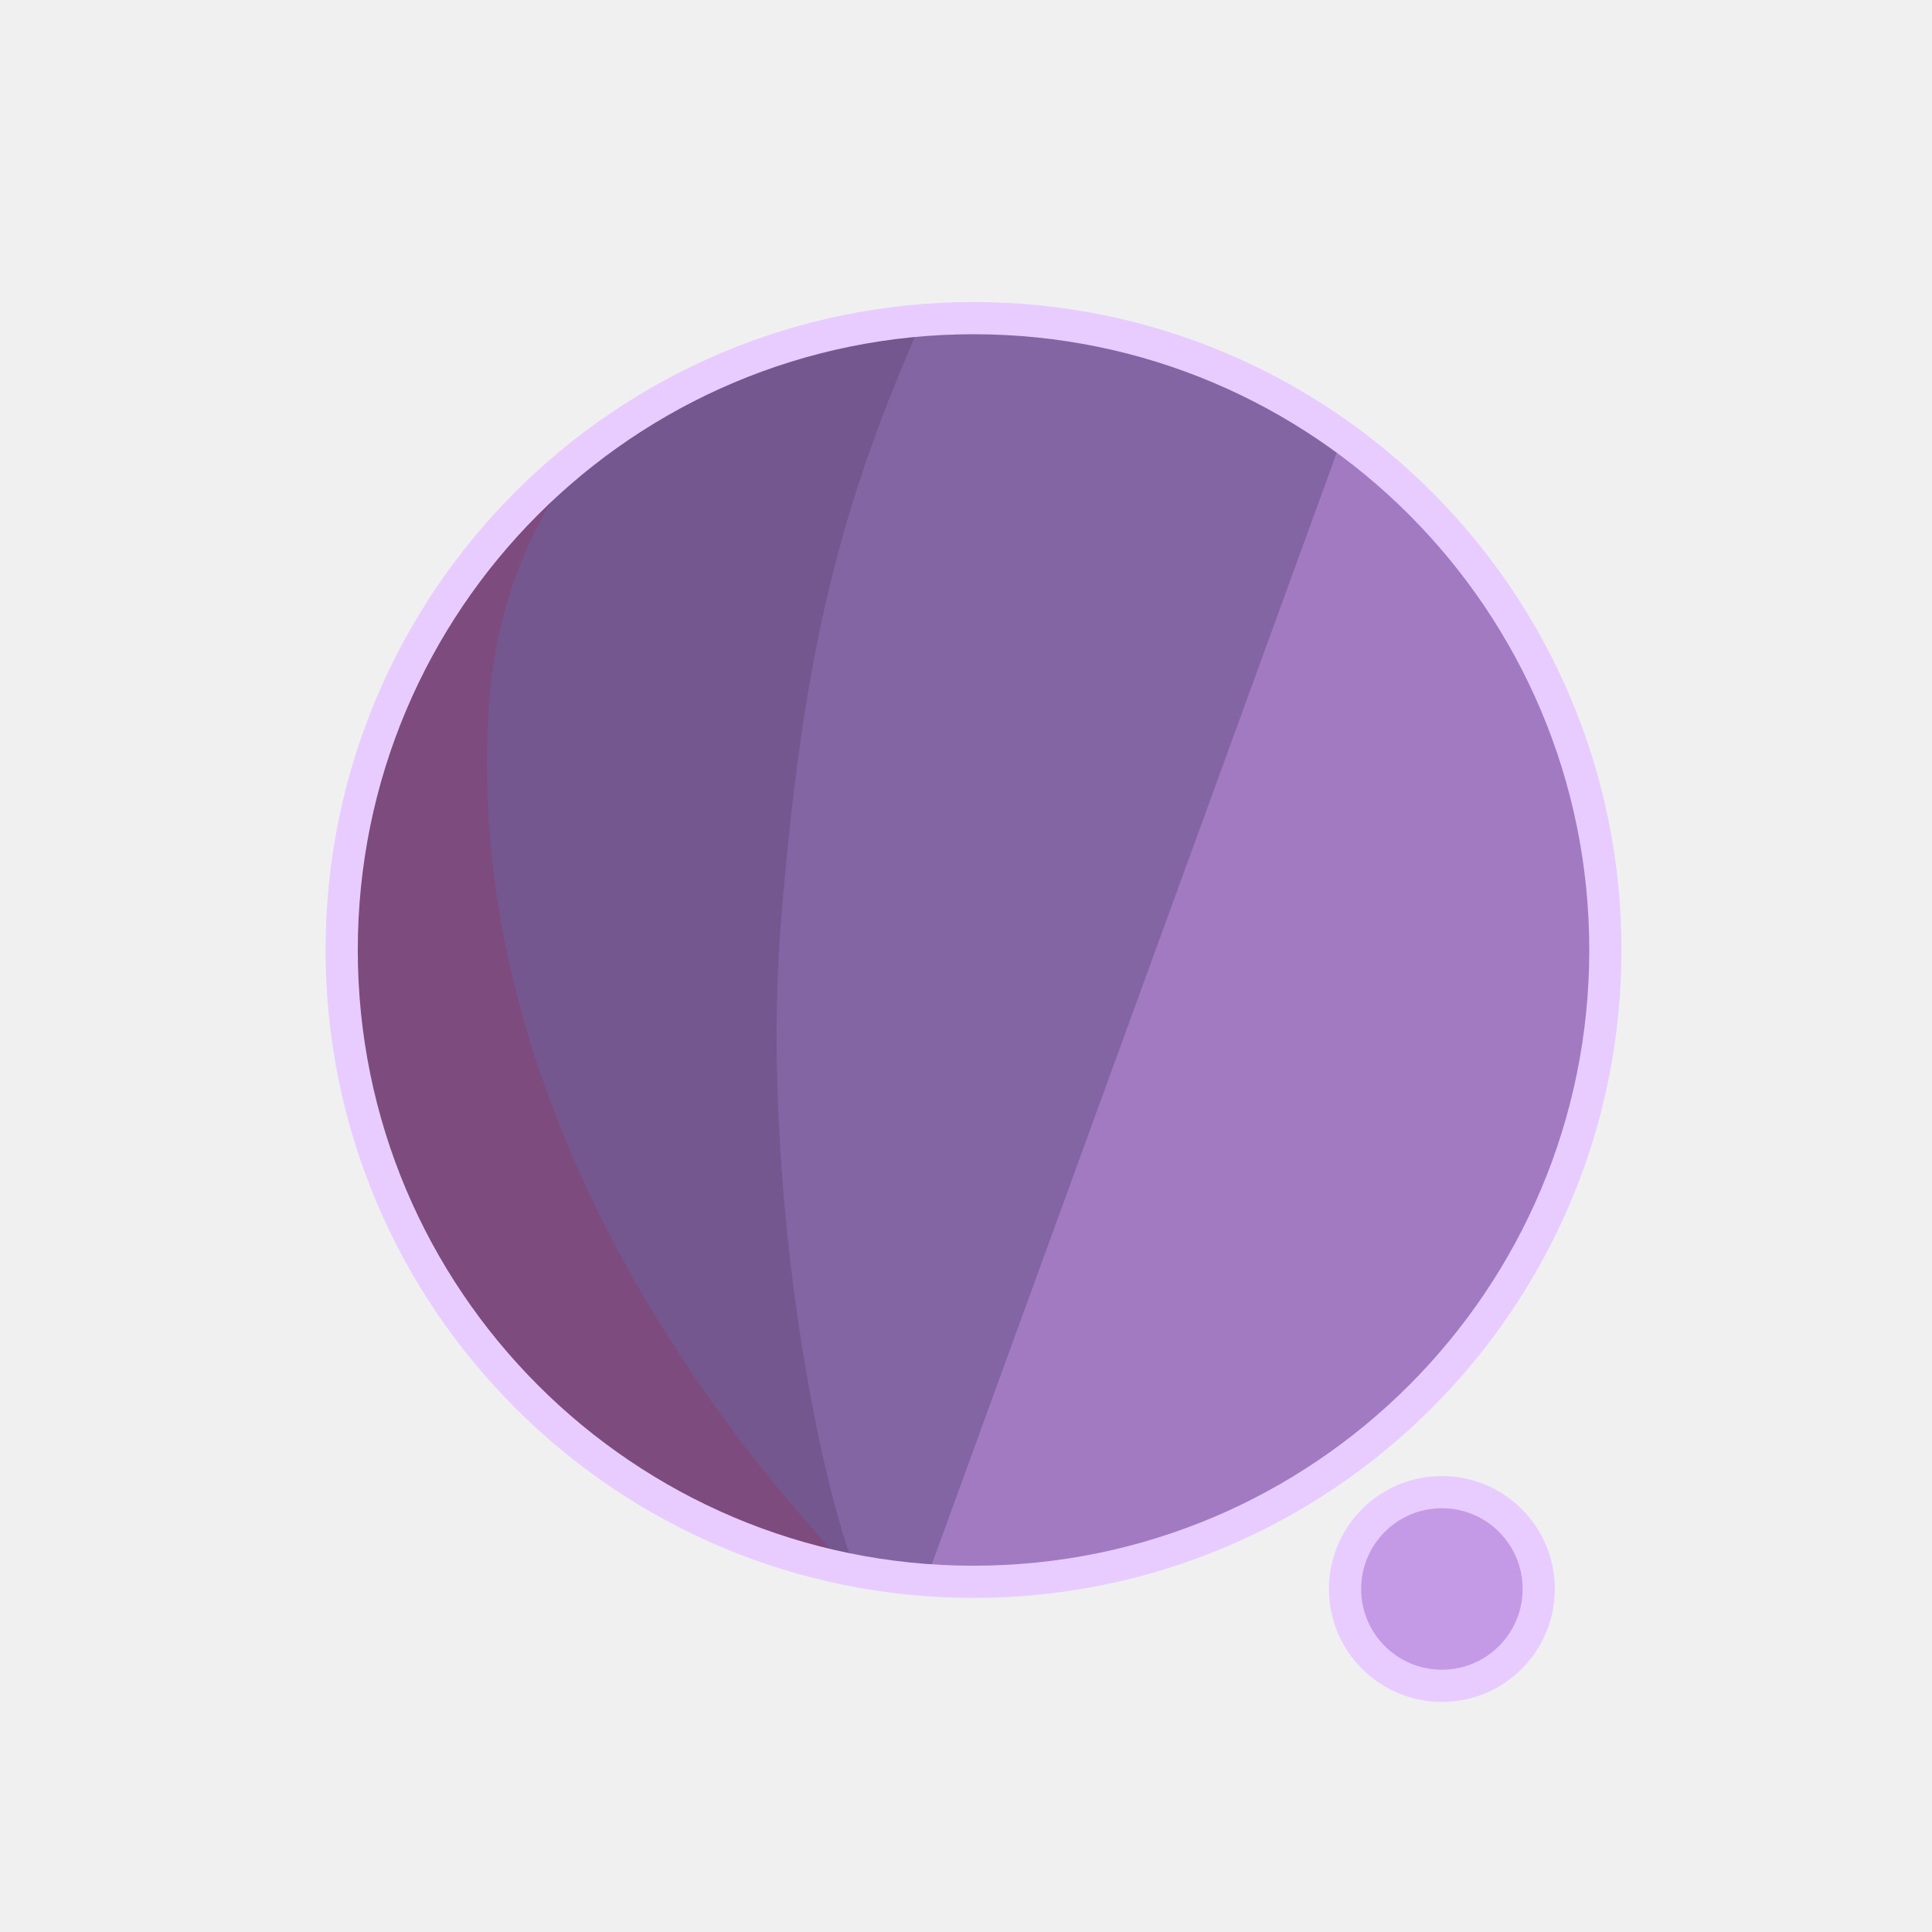
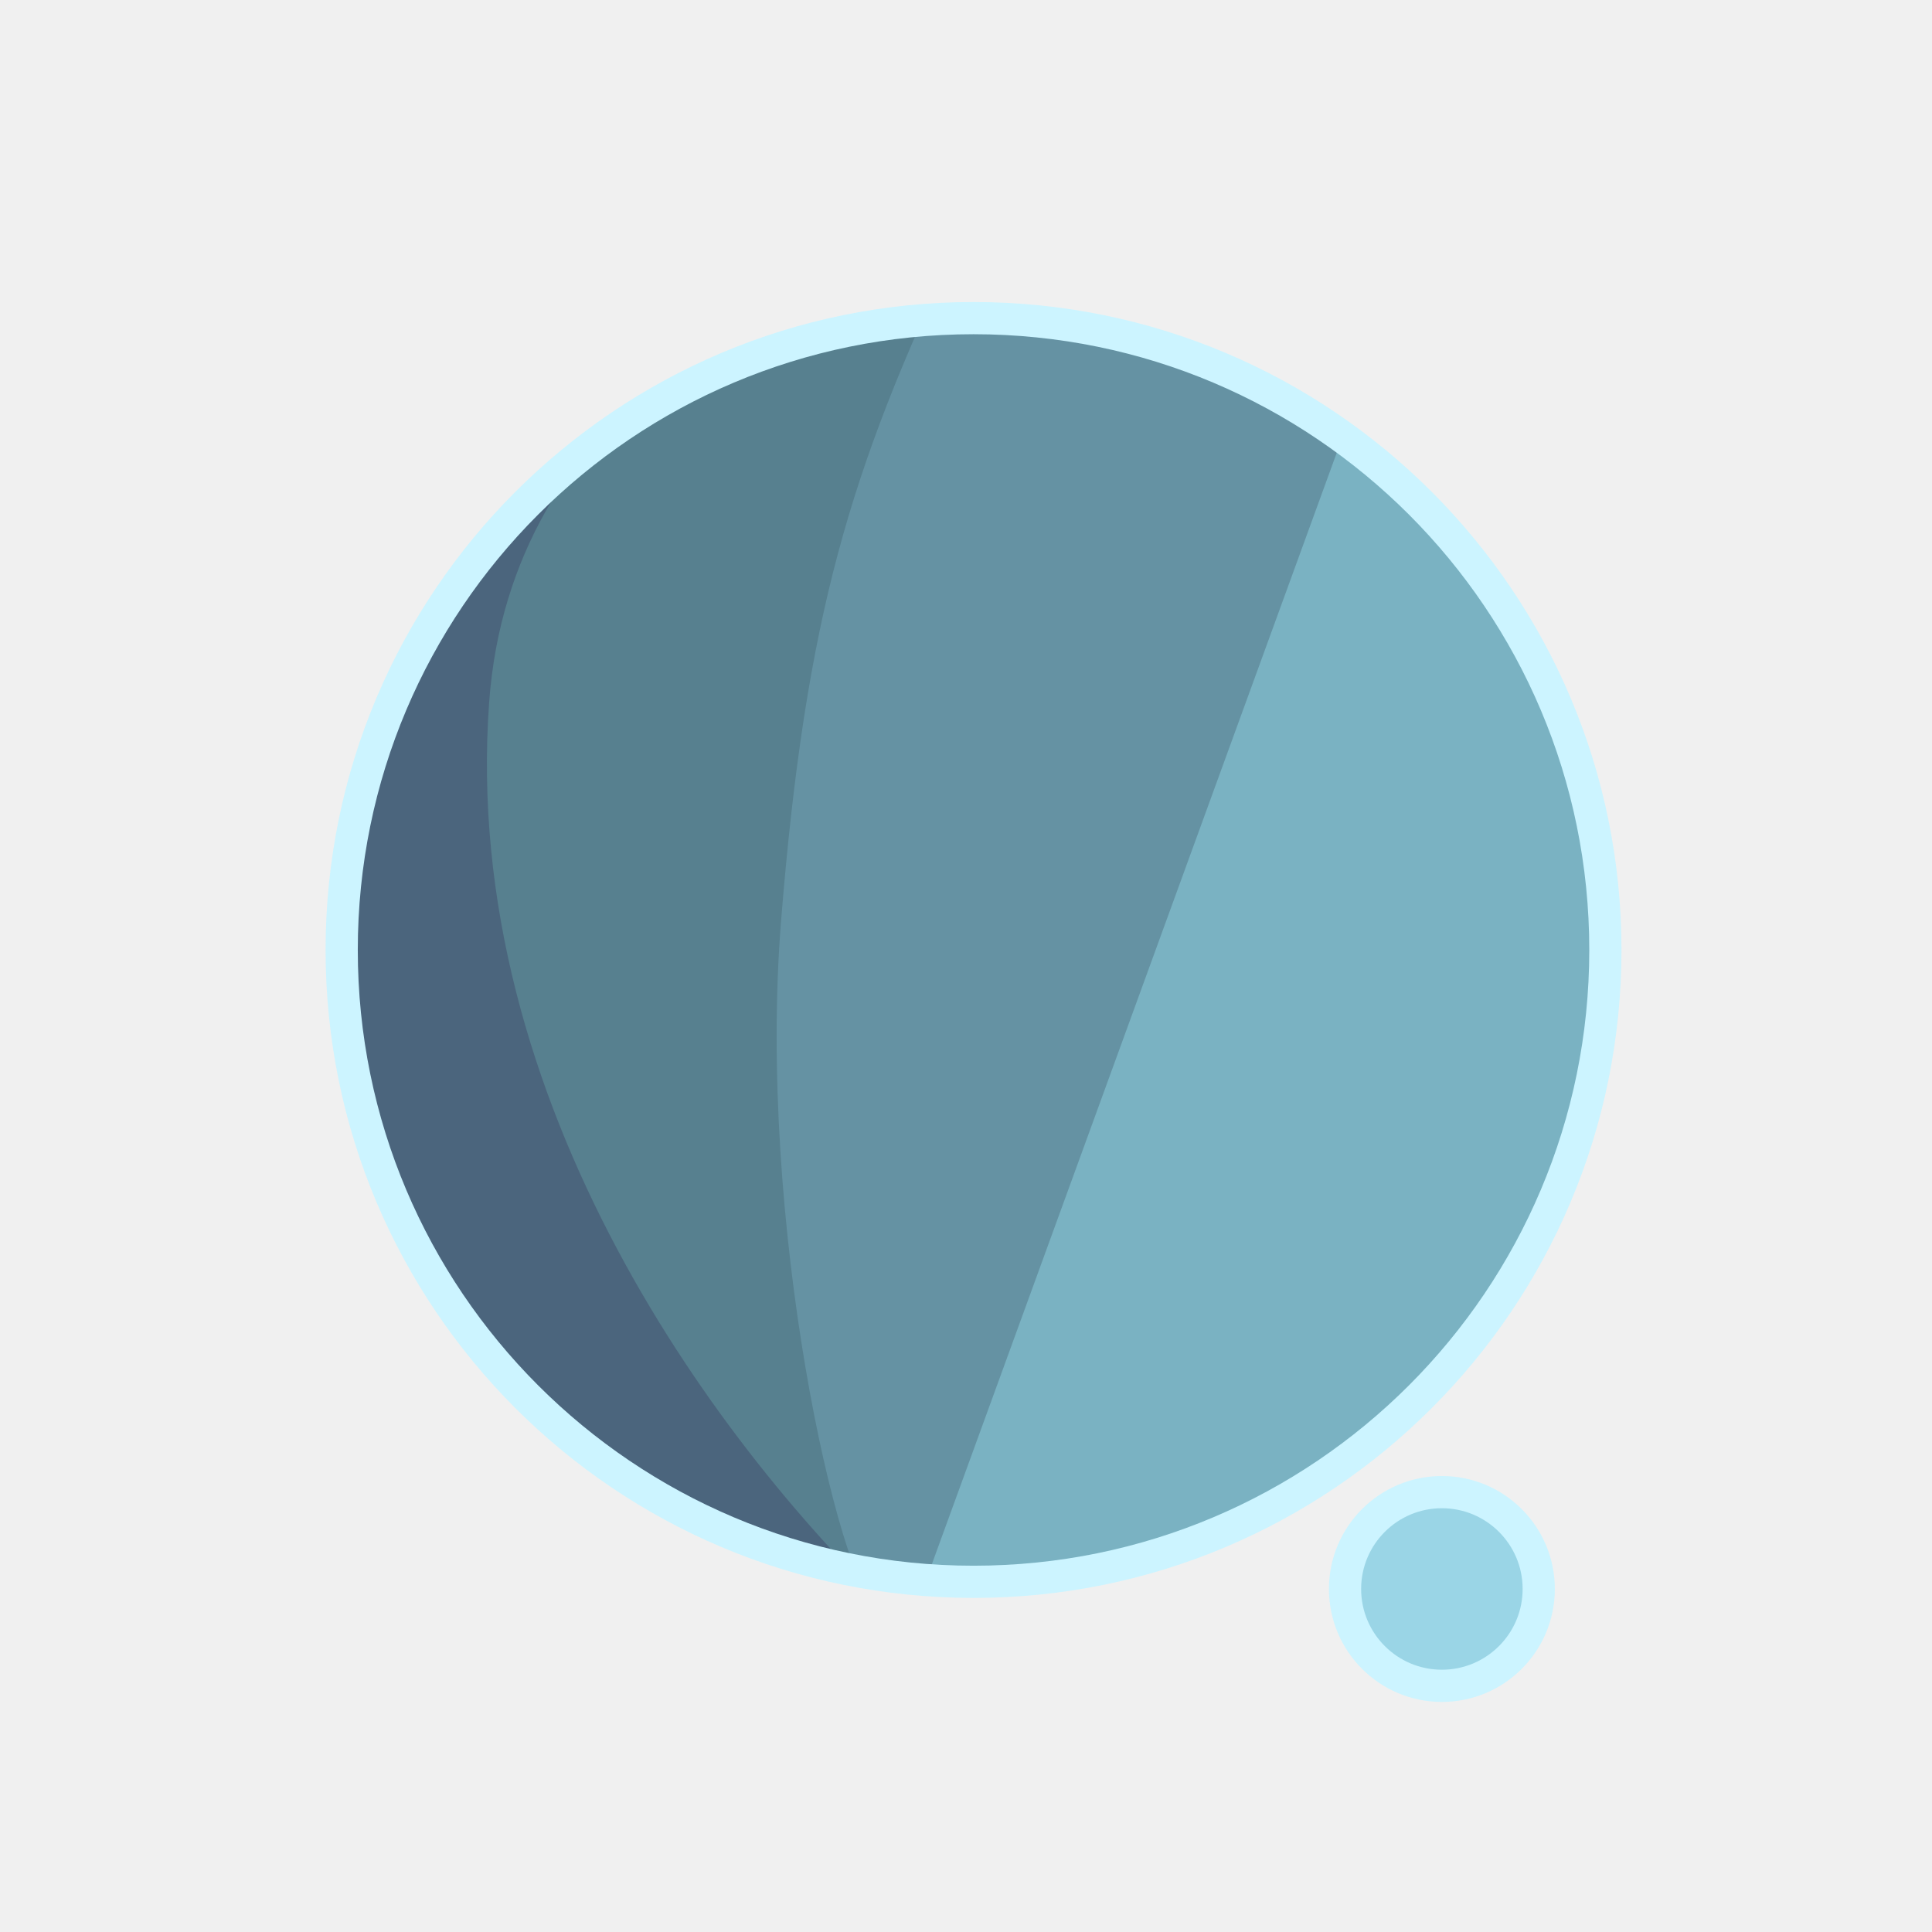
<svg xmlns="http://www.w3.org/2000/svg" width="300" height="300" viewBox="0 0 79.375 79.375" version="1.1" id="svg1">
  <defs id="defs1">
    <filter id="mask-powermask-path-effect5_inverse" style="color-interpolation-filters:sRGB" height="100" width="100" x="-50" y="-50">
      <feColorMatrix id="mask-powermask-path-effect5_primitive1" values="1" type="saturate" result="fbSourceGraphic" />
      <feColorMatrix id="mask-powermask-path-effect5_primitive2" values="-1 0 0 0 1 0 -1 0 0 1 0 0 -1 0 1 0 0 0 1 0 " in="fbSourceGraphic" />
    </filter>
    <clipPath clipPathUnits="userSpaceOnUse" id="clipPath1">
      <circle style="display:inline;fill:#000000;fill-opacity:1;stroke:none;stroke-width:0.214" id="circle3" cx="44.886" cy="38.249" r="22.842" />
    </clipPath>
    <clipPath clipPathUnits="userSpaceOnUse" id="clipPath3">
      <circle style="display:inline;opacity:1;fill:#000000;fill-opacity:1;stroke:none;stroke-width:2.646;stroke-dasharray:none;stroke-opacity:1" id="circle4" cx="39.235" cy="39.029" r="25.959" />
    </clipPath>
    <clipPath clipPathUnits="userSpaceOnUse" id="clipPath4">
      <circle style="display:inline;opacity:1;fill:#000000;fill-opacity:1;stroke:none;stroke-width:0.243" id="circle5" cx="39.997" cy="39.029" r="25.959" />
    </clipPath>
    <clipPath clipPathUnits="userSpaceOnUse" id="clipPath19">
      <g id="g20" style="display:inline">
        <circle style="display:inline;opacity:1;fill:#ffffff;fill-opacity:1;stroke:#000000;stroke-width:1.323;stroke-dasharray:none;stroke-opacity:1" id="circle20" cx="39.997" cy="39.029" r="25.959" />
        <path style="display:inline;fill:#ffffff;fill-opacity:1;stroke:none;stroke-width:1.323;stroke-linecap:round;stroke-linejoin:round;stroke-dasharray:none;stroke-opacity:1" d="M 40.972,71.749 65.107,9.074 51.262,8.513 29.654,71.374 Z" id="path20" />
      </g>
    </clipPath>
  </defs>
  <g id="layer1">
-     <circle style="display:inline;opacity:1;fill:#A27AC2;fill-opacity:1;stroke:none;stroke-width:2.646;stroke-dasharray:none;stroke-opacity:1" id="path1" cx="39.997" cy="39.029" r="25.959" />
-     <circle style="display:inline;opacity:1;fill:#C49AE6;fill-opacity:1;stroke:#E8CCFF;stroke-width:1.323;stroke-linecap:round;stroke-linejoin:round;stroke-dasharray:none;stroke-opacity:1" id="path23" cx="59.239" cy="65.282" r="3.979" />
-     <path style="display:inline;opacity:1;fill:#8365A3;fill-opacity:1;stroke:none;stroke-width:2.646;stroke-linecap:round;stroke-linejoin:round;stroke-dasharray:none;stroke-opacity:1" d="M 14.114,8.183 56.981,12.942 37.387,66.729 7.337,66.366 Z" id="path4" clip-path="url(#clipPath4)" />
-     <path style="display:inline;opacity:1;fill:#75578F;fill-opacity:1;stroke:none;stroke-width:2.646;stroke-linecap:round;stroke-linejoin:round;stroke-dasharray:none;stroke-opacity:1" d="m 38.537,10.093 c -4.366,9.204 -6.195,15.177 -7.208,27.727 -0.992,12.295 2.307,27.137 4.048,28.492 L 8.159,69.099 11.655,10.117 Z" id="path8" clip-path="url(#clipPath3)" transform="translate(0.7619726)" />
-     <path style="display:inline;opacity:1;fill:#7D4B7D;fill-opacity:1;stroke:none;stroke-width:2.646;stroke-linecap:round;stroke-linejoin:round;stroke-dasharray:none;stroke-opacity:1" d="m 42.193,12.318 c -4.211,1.987 -14.039,6.189 -14.818,16.984 -1.049,14.531 8.417,27.086 14.901,33.188 l -22.177,3.33 -0.971,-51.47 z" id="path12" clip-path="url(#clipPath1)" transform="matrix(1.1365,0,0,1.1365,-11.01583,-4.44086)" />
+     <circle style="display:inline;opacity:1;fill:#7AB2C2;fill-opacity:1;stroke:none;stroke-width:2.646;stroke-dasharray:none;stroke-opacity:1" id="path1" cx="39.997" cy="39.029" r="25.959" />
+     <circle style="display:inline;opacity:1;fill:#9AD5E6;fill-opacity:1;stroke:#CCF4FF;stroke-width:1.323;stroke-linecap:round;stroke-linejoin:round;stroke-dasharray:none;stroke-opacity:1" id="path23" cx="59.239" cy="65.282" r="3.979" />
+     <path style="display:inline;opacity:1;fill:#6592A3;fill-opacity:1;stroke:none;stroke-width:2.646;stroke-linecap:round;stroke-linejoin:round;stroke-dasharray:none;stroke-opacity:1" d="M 14.114,8.183 56.981,12.942 37.387,66.729 7.337,66.366 Z" id="path4" clip-path="url(#clipPath4)" />
+     <path style="display:inline;opacity:1;fill:#57808F;fill-opacity:1;stroke:none;stroke-width:2.646;stroke-linecap:round;stroke-linejoin:round;stroke-dasharray:none;stroke-opacity:1" d="m 38.537,10.093 c -4.366,9.204 -6.195,15.177 -7.208,27.727 -0.992,12.295 2.307,27.137 4.048,28.492 L 8.159,69.099 11.655,10.117 Z" id="path8" clip-path="url(#clipPath3)" transform="translate(0.7619726)" />
+     <path style="display:inline;opacity:1;fill:#4B657D;fill-opacity:1;stroke:none;stroke-width:2.646;stroke-linecap:round;stroke-linejoin:round;stroke-dasharray:none;stroke-opacity:1" d="m 42.193,12.318 c -4.211,1.987 -14.039,6.189 -14.818,16.984 -1.049,14.531 8.417,27.086 14.901,33.188 l -22.177,3.33 -0.971,-51.47 z" id="path12" clip-path="url(#clipPath1)" transform="matrix(1.1365,0,0,1.1365,-11.01583,-4.44086)" />
    <path style="display:inline;fill:none;stroke:#ffffff;stroke-width:5.292;stroke-linecap:round;stroke-linejoin:round;stroke-dasharray:none;stroke-opacity:1" d="M 56.155,14.893 37.161,67.307 c 0.345,-0.826 6.533,-17.661 9.644,-21.104 4.78,-5.292 13.008,-2.765 13.143,4.977 0.044,2.513 -1.431,15.998 -1.431,15.998" id="path2" clip-path="url(#clipPath19)" mask="none" />
-     <circle style="display:inline;opacity:1;fill:none;fill-opacity:0;stroke:#E8CCFF;stroke-width:1.323;stroke-dasharray:none;stroke-opacity:1" id="circle8" cx="39.997" cy="39.029" r="25.959" />
+     <circle style="display:inline;opacity:1;fill:none;fill-opacity:0;stroke:#CCF4FF;stroke-width:1.323;stroke-dasharray:none;stroke-opacity:1" id="circle8" cx="39.997" cy="39.029" r="25.959" />
  </g>
</svg>
